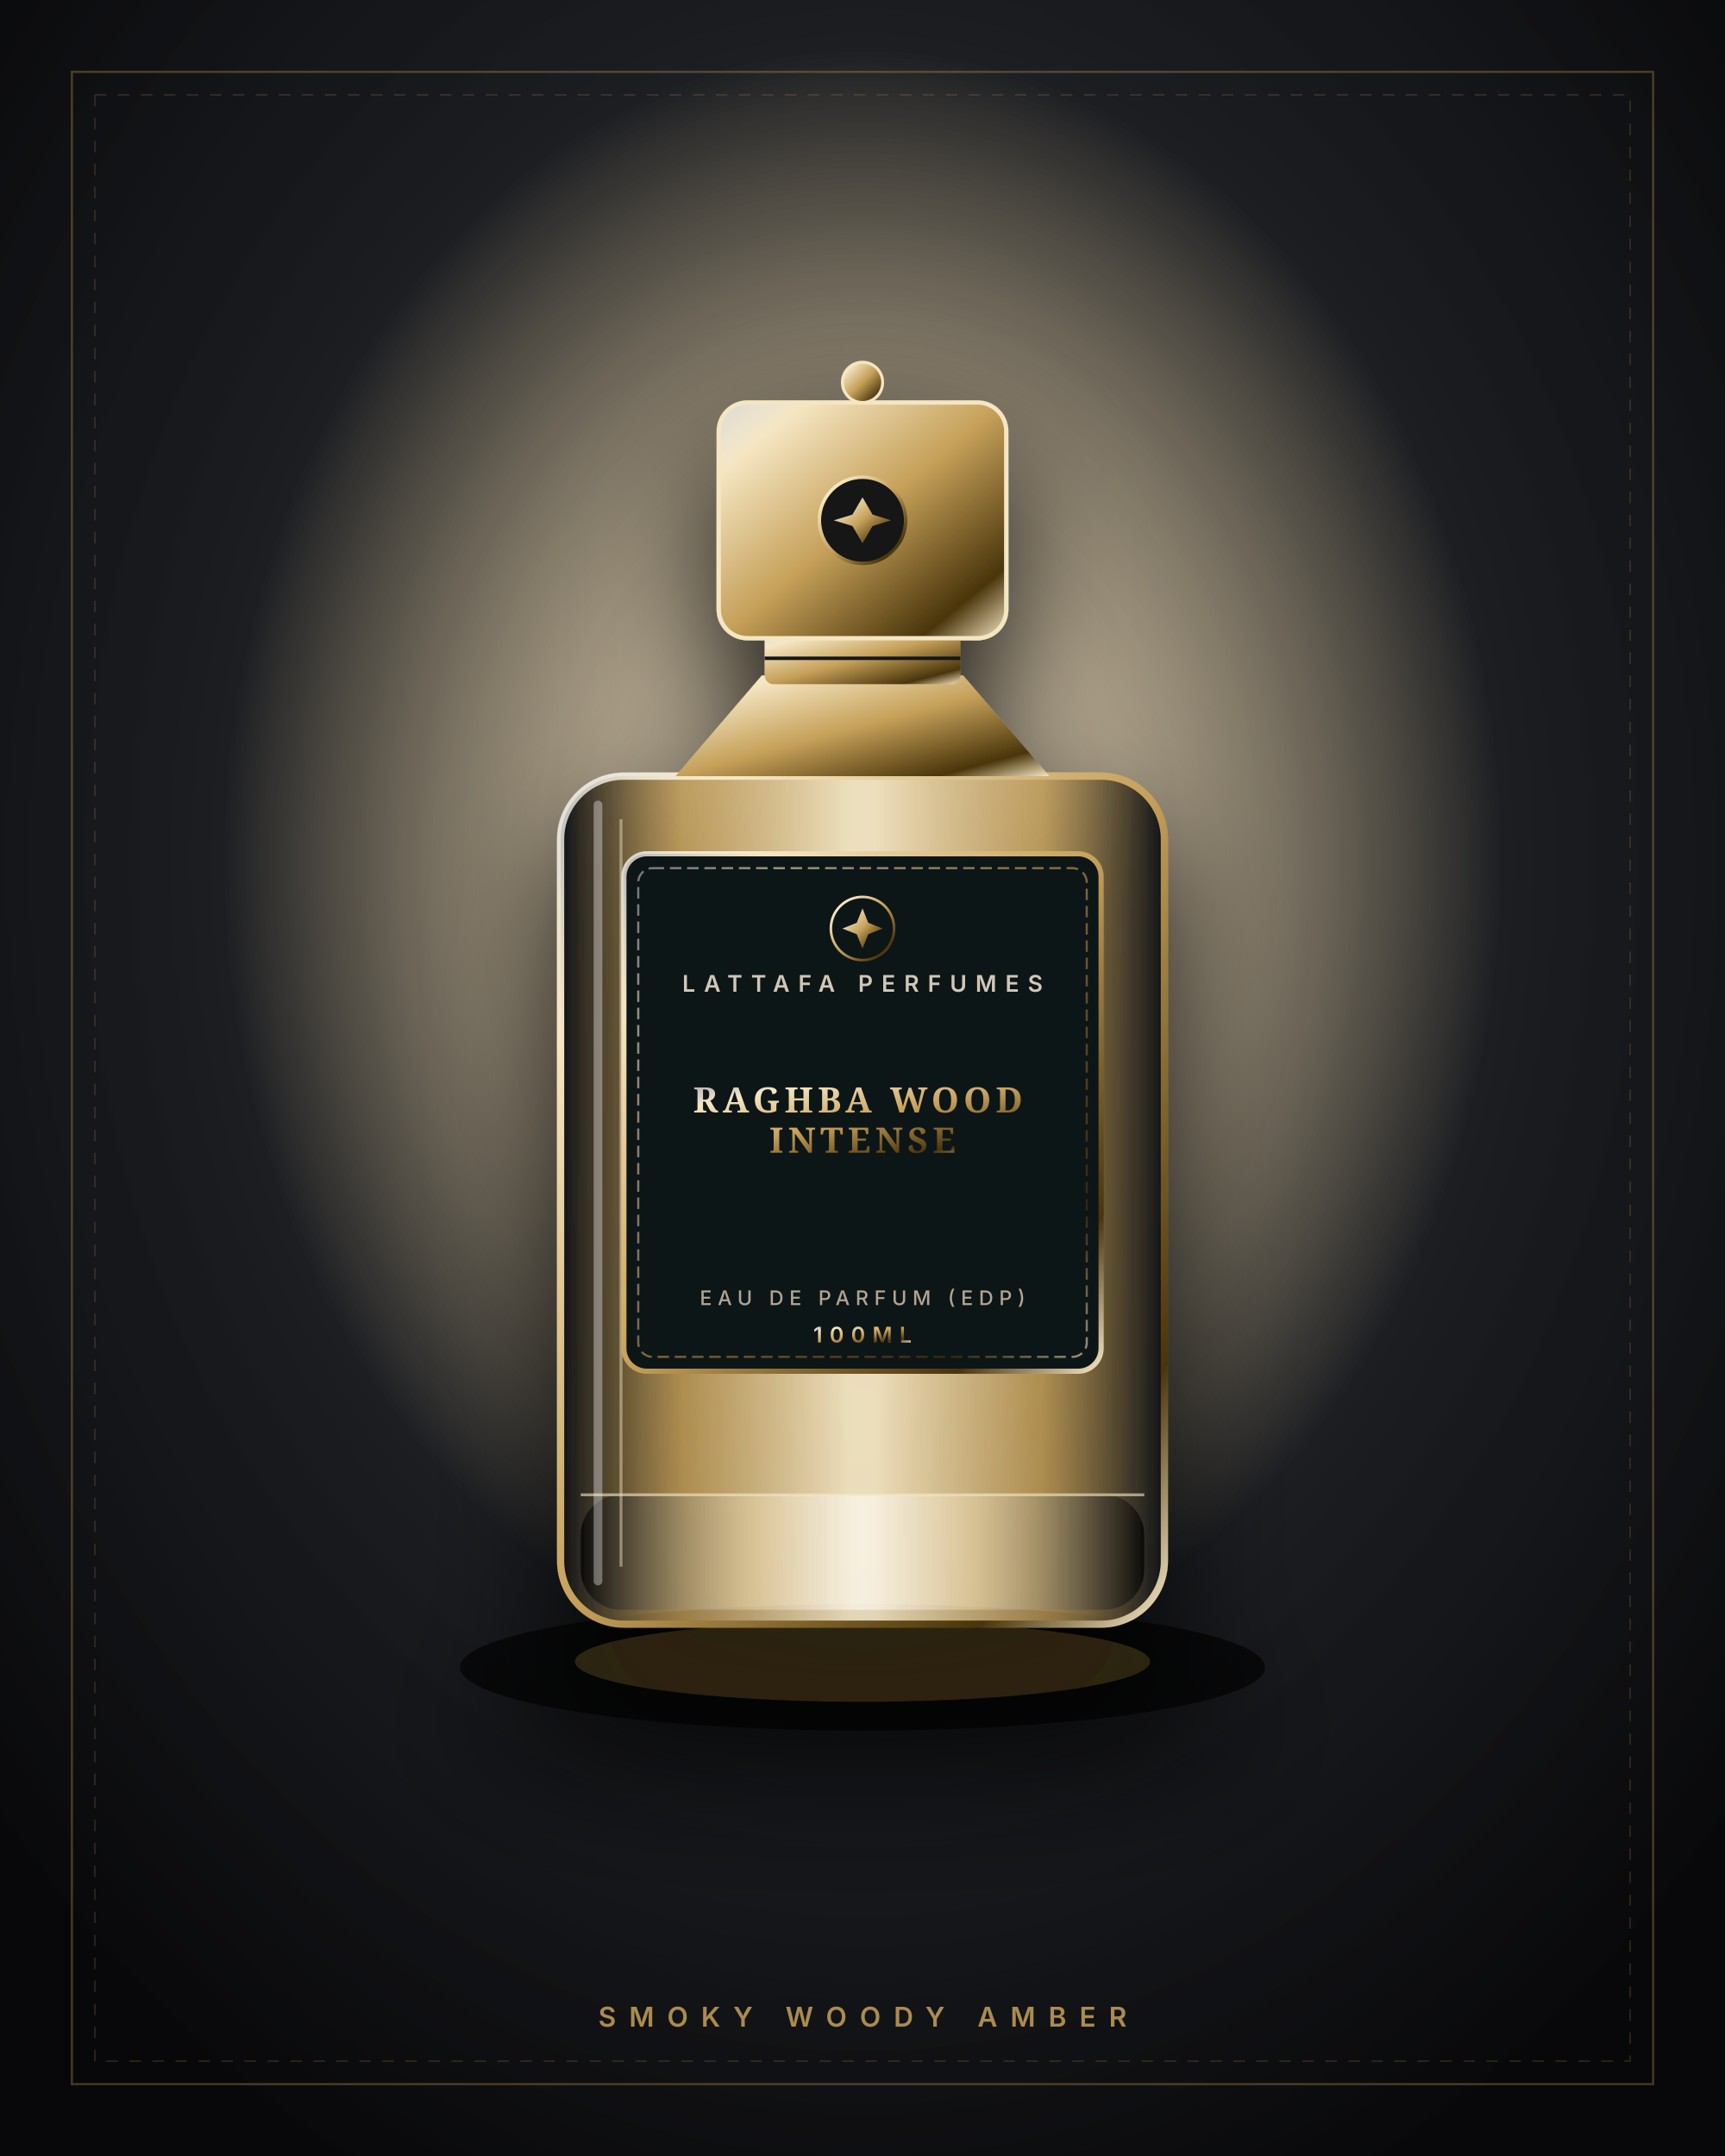
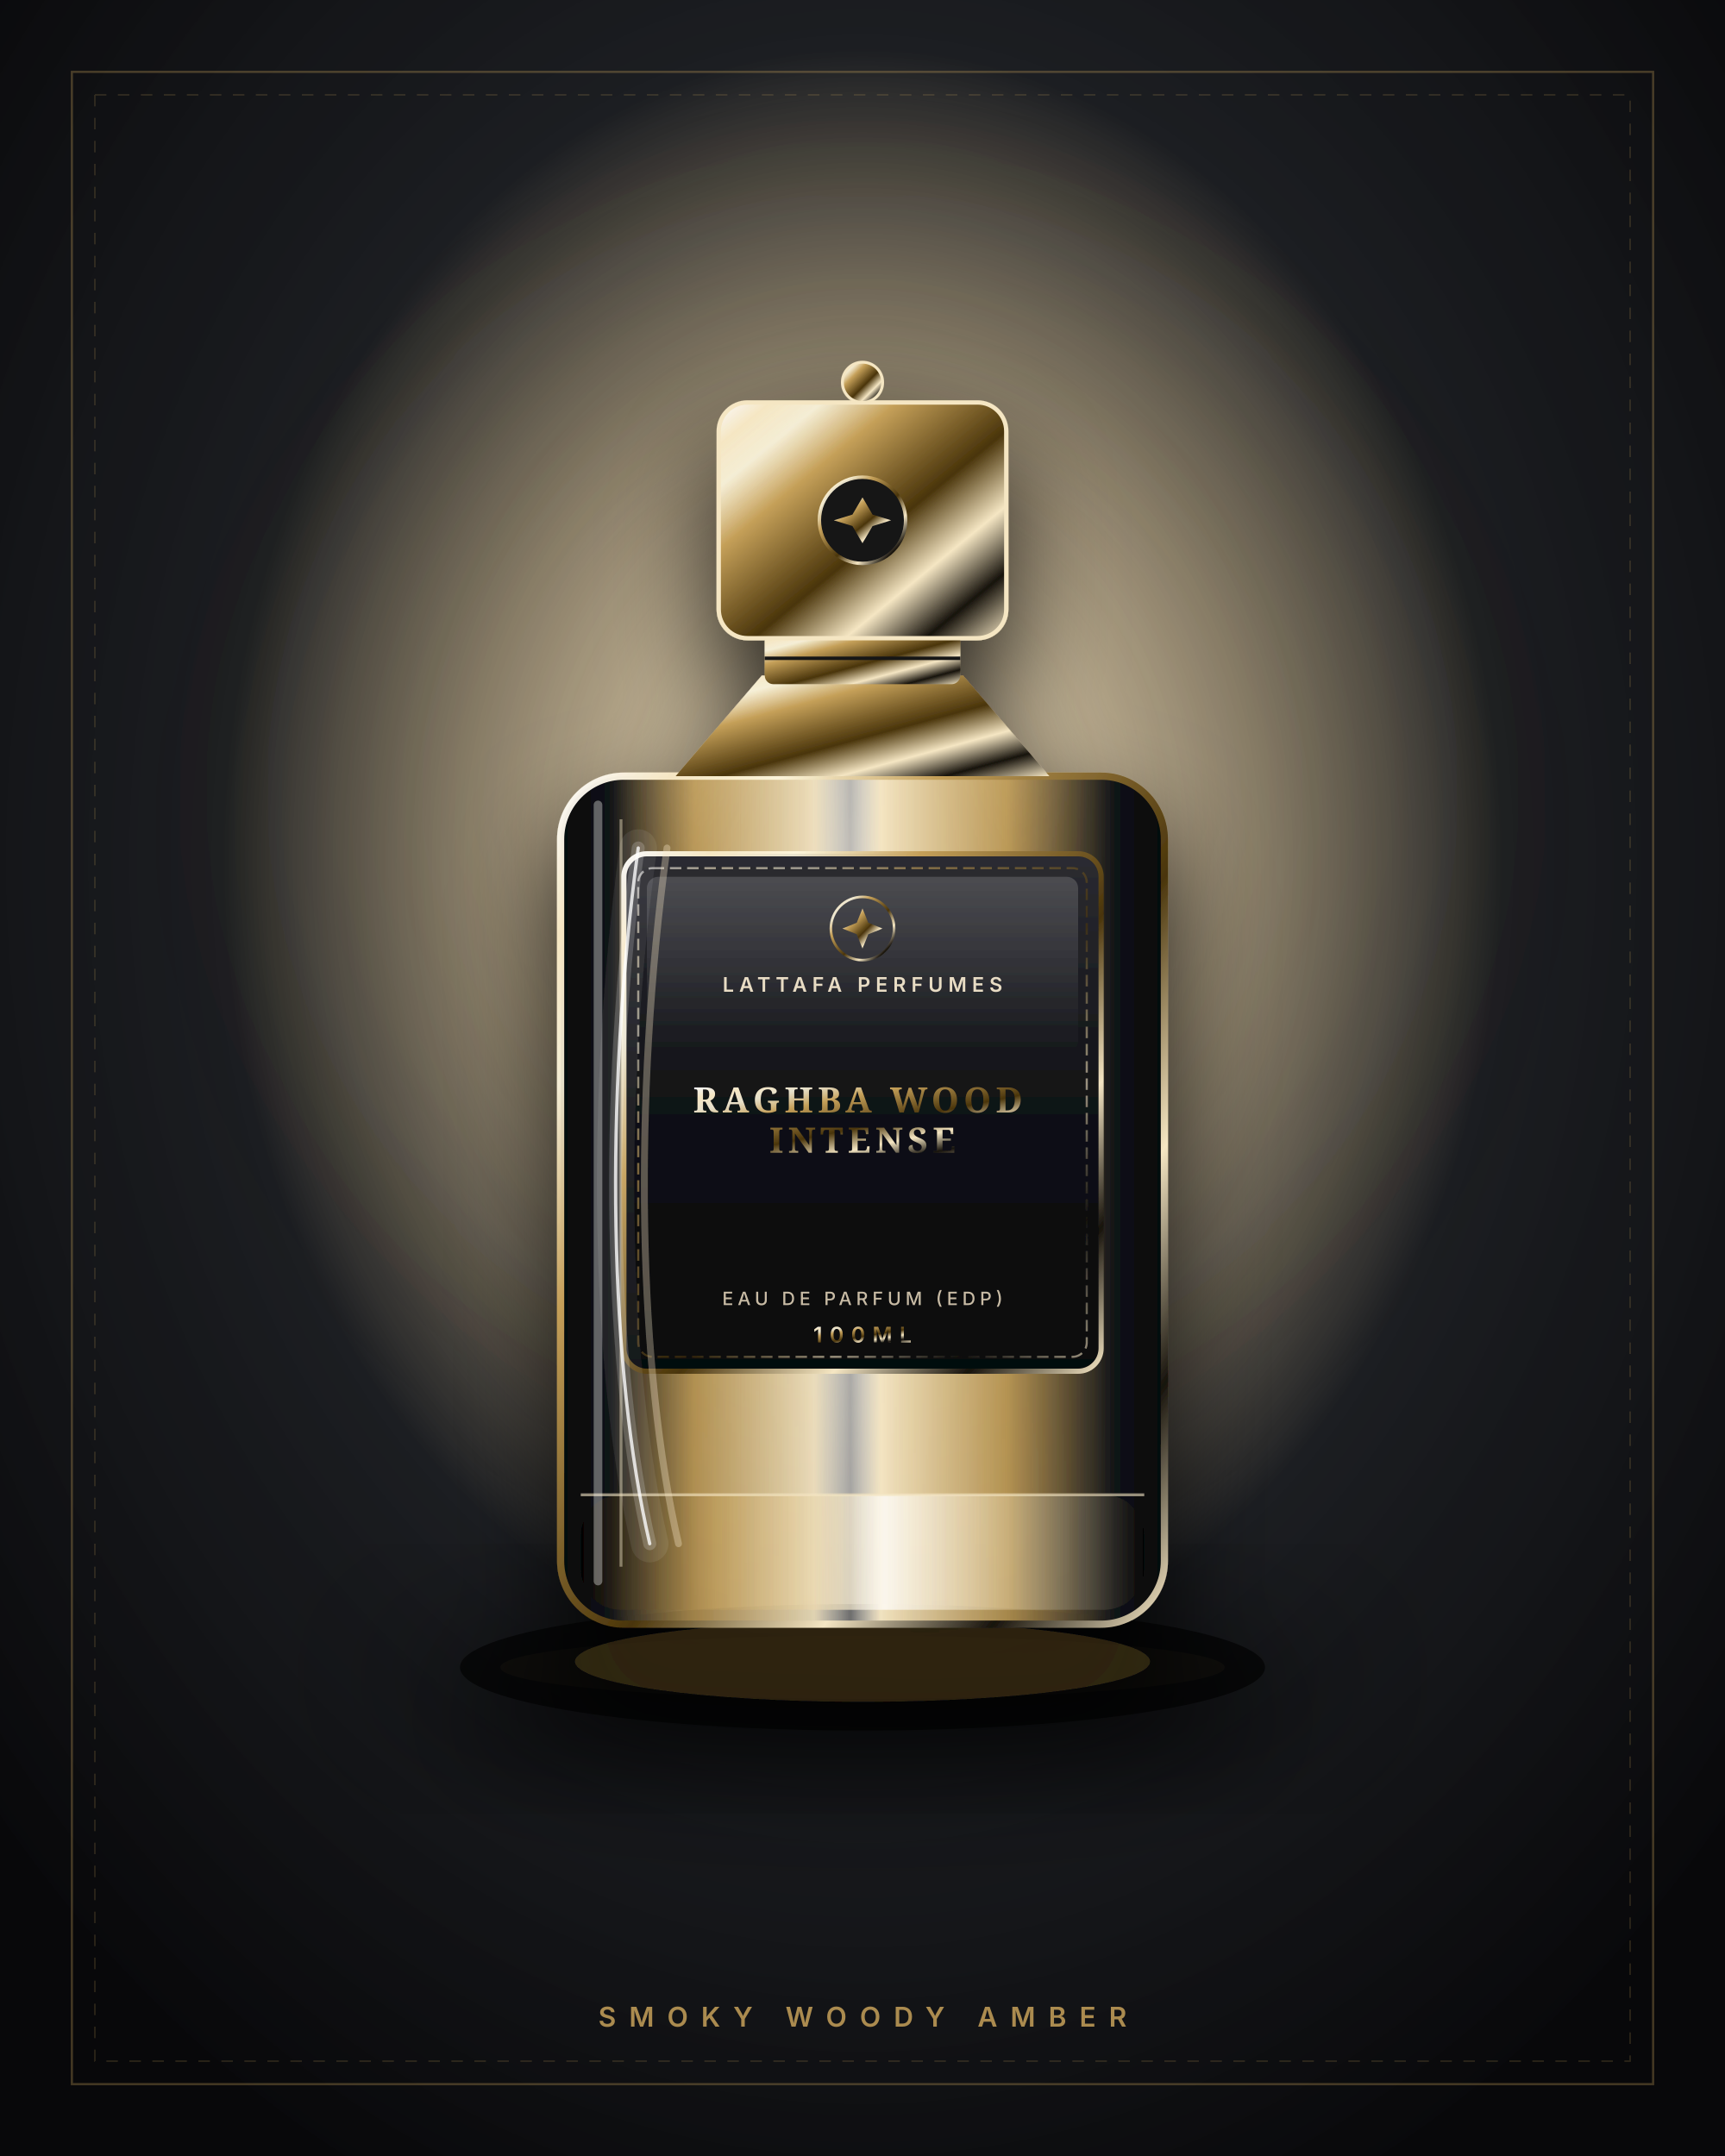
<svg xmlns="http://www.w3.org/2000/svg" viewBox="0 0 600 750" width="600" height="750">
  <defs>
    <radialGradient id="ambG" cx="50%" cy="40%" r="68%">
      <stop offset="0%" stop-color="#c5a059" stop-opacity="0.32" />
      <stop offset="55%" stop-color="#111317" stop-opacity="0.95" />
      <stop offset="100%" stop-color="#08080a" />
    </radialGradient>
    <linearGradient id="metalG" x1="0%" y1="0%" x2="100%" y2="100%">
-       <stop offset="0%" stop-color="#ffffff" stop-opacity="0.7" />
-       <stop offset="15%" stop-color="#f5e6c3" />
-       <stop offset="50%" stop-color="#c5a059" />
-       <stop offset="85%" stop-color="#4a350b" />
+       <stop offset="0%" stop-color="#ffffff" stop-opacity="0.95" />
+       <stop offset="9%" stop-color="#f5e6c3" />
+       <stop offset="18%" stop-color="#fff8df" stop-opacity="0.9" />
+       <stop offset="31%" stop-color="#c5a059" />
+       <stop offset="56%" stop-color="#4a350b" />
+       <stop offset="72%" stop-color="#f5e6c3" />
+       <stop offset="86%" stop-color="#17130c" />
      <stop offset="100%" stop-color="#f5e6c3" />
    </linearGradient>
    <linearGradient id="bodyG" x1="0%" y1="0%" x2="100%" y2="0%">
-       <stop offset="0%" stop-color="#111317" />
-       <stop offset="20%" stop-color="#c5a059" stop-opacity="0.75" />
-       <stop offset="48%" stop-color="#f5e6c3" stop-opacity="0.92" />
-       <stop offset="52%" stop-color="#f5e6c3" stop-opacity="0.92" />
-       <stop offset="80%" stop-color="#c5a059" stop-opacity="0.75" />
-       <stop offset="100%" stop-color="#111317" />
+       <stop offset="0%" stop-color="#050609" />
+       <stop offset="8%" stop-color="#111317" />
+       <stop offset="22%" stop-color="#c5a059" stop-opacity="0.78" />
+       <stop offset="42%" stop-color="#f5e6c3" stop-opacity="0.9" />
+       <stop offset="48%" stop-color="#ffffff" stop-opacity="0.38" />
+       <stop offset="53%" stop-color="#f5e6c3" stop-opacity="0.98" />
+       <stop offset="74%" stop-color="#c5a059" stop-opacity="0.82" />
+       <stop offset="92%" stop-color="#111317" />
+       <stop offset="100%" stop-color="#050609" />
    </linearGradient>
    <linearGradient id="baseG" x1="0%" y1="0%" x2="100%" y2="0%">
      <stop offset="0%" stop-color="#000000" stop-opacity="0.8" />
-       <stop offset="30%" stop-color="#f5e6c3" stop-opacity="0.4" />
-       <stop offset="50%" stop-color="#ffffff" stop-opacity="0.6" />
-       <stop offset="70%" stop-color="#f5e6c3" stop-opacity="0.4" />
+       <stop offset="24%" stop-color="#c5a059" stop-opacity="0.38" />
+       <stop offset="46%" stop-color="#f5e6c3" stop-opacity="0.72" />
+       <stop offset="54%" stop-color="#ffffff" stop-opacity="0.78" />
+       <stop offset="76%" stop-color="#f5e6c3" stop-opacity="0.36" />
      <stop offset="100%" stop-color="#000000" stop-opacity="0.8" />
    </linearGradient>
+     <linearGradient id="labelG" x1="0%" y1="0%" x2="0%" y2="100%">
+       <stop offset="0%" stop-color="#2b2b31" />
+       <stop offset="48%" stop-color="#111216" />
+       <stop offset="100%" stop-color="#06070a" />
+     </linearGradient>
+     <linearGradient id="labelSheen" x1="0%" y1="0%" x2="0%" y2="100%">
+       <stop offset="0%" stop-color="#ffffff" stop-opacity="0.75" />
+       <stop offset="100%" stop-color="#ffffff" stop-opacity="0" />
+     </linearGradient>
+     <radialGradient id="bloomG" cx="50%" cy="45%" r="58%">
+       <stop offset="0%" stop-color="#f5e6c3" stop-opacity="0.24" />
+       <stop offset="42%" stop-color="#c5a059" stop-opacity="0.10" />
+       <stop offset="100%" stop-color="#111317" stop-opacity="0" />
+     </radialGradient>
    <filter id="flaconShadow" x="-30%" y="-20%" width="160%" height="150%">
-       <feDropShadow dx="0" dy="20" stdDeviation="22" flood-color="#000000" flood-opacity="0.85" />
+       <feDropShadow dx="0" dy="18" stdDeviation="18" flood-color="#000000" flood-opacity="0.8" />
+     </filter>
+     <filter id="softGlow" x="-40%" y="-40%" width="180%" height="180%">
+       <feGaussianBlur stdDeviation="28" />
    </filter>
  </defs>
  <rect width="600" height="750" fill="url(#ambG)" />
+   <circle cx="300" cy="300" r="245" fill="url(#bloomG)" filter="url(#softGlow)" />
+   <ellipse cx="300" cy="584" rx="174" ry="26" fill="#000000" opacity="0.42" filter="url(#softGlow)" />
+   <ellipse cx="300" cy="580" rx="126" ry="11" fill="#c5a059" opacity="0.14" />
  <rect x="25" y="25" width="550" height="700" fill="none" stroke="#c5a059" stroke-width="0.75" opacity="0.32" />
  <rect x="33" y="33" width="534" height="684" fill="none" stroke="#c5a059" stroke-width="0.5" stroke-dasharray="4,4" opacity="0.2" />
  <g transform="translate(300, 365)" filter="url(#flaconShadow)">
    <ellipse cx="0" cy="215" rx="140" ry="22" fill="#000000" opacity="0.65" />
    <ellipse cx="0" cy="213" rx="100" ry="14" fill="#c5a059" opacity="0.2" />
    <rect x="-105" y="-95" width="210" height="295" rx="22" fill="url(#bodyG)" stroke="url(#metalG)" stroke-width="2.5" />
    <rect x="-98" y="155" width="196" height="40" rx="14" fill="url(#baseG)" opacity="0.9" />
    <line x1="-98" y1="155" x2="98" y2="155" stroke="#f5e6c3" stroke-width="1" opacity="0.6" />
    <line x1="-92" y1="-85" x2="-92" y2="185" stroke="#ffffff" stroke-width="3" stroke-linecap="round" opacity="0.35" />
    <line x1="-84" y1="-80" x2="-84" y2="180" stroke="#f5e6c3" stroke-width="1" opacity="0.45" />
-     <rect x="-83.0" y="-68.0" width="166" height="180" rx="8" fill="#111216" stroke="url(#metalG)" stroke-width="1.8" />
+     <rect x="-83.0" y="-68.0" width="166" height="180" rx="8" fill="url(#labelG)" stroke="url(#metalG)" stroke-width="1.8" />
    <rect x="-78.0" y="-63.0" width="156" height="170" rx="5" fill="none" stroke="url(#metalG)" stroke-width="0.75" stroke-dasharray="4,2" opacity="0.6" />
+     <rect x="-75.0" y="-60.0" width="150" height="61.2" rx="4" fill="url(#labelSheen)" opacity="0.22" />
    <g transform="translate(0, -42.0)">
      <circle cx="0" cy="0" r="11" fill="none" stroke="url(#metalG)" stroke-width="0.9" />
      <polygon points="0,-7 2,-2 7,0 2,2 0,7 -2,2 -7,0 -2,-2" fill="url(#metalG)" />
    </g>
-     <text x="0" y="-20.0" font-family="'Inter', -apple-system, sans-serif" font-size="8" font-weight="600" letter-spacing="3" fill="#cfc7b8" text-anchor="middle">LATTAFA PERFUMES</text>
+     <text x="0" y="-20.0" font-family="'Inter', -apple-system, sans-serif" font-size="7" font-weight="600" letter-spacing="1.8" fill="#e8dcc4" text-anchor="middle">LATTAFA PERFUMES</text>
    <line x1="-63.0" y1="-12.0" x2="63.0" y2="-12.0" stroke="url(#metalG)" stroke-width="0.6" opacity="0.5" />
    <text x="0" y="22.0" font-family="'Cinzel', 'Playfair Display', 'Georgia', serif" font-size="12.2" font-weight="700" letter-spacing="1.6" fill="url(#metalG)" text-anchor="middle">
      <tspan x="0" dy="0">RAGHBA WOOD</tspan>
      <tspan x="0" dy="14">INTENSE</tspan>
    </text>
    <line x1="-59.0" y1="74.0" x2="59.0" y2="74.0" stroke="url(#metalG)" stroke-width="0.6" opacity="0.5" />
-     <text x="0" y="89.0" font-family="'Inter', -apple-system, sans-serif" font-size="7" font-weight="500" letter-spacing="2" fill="#b0a594" text-anchor="middle">EAU DE PARFUM (EDP)</text>
+     <text x="0" y="89.0" font-family="'Inter', -apple-system, sans-serif" font-size="6.4" font-weight="500" letter-spacing="1.5" fill="#c8bba4" text-anchor="middle">EAU DE PARFUM (EDP)</text>
    <text x="0" y="102.0" font-family="'Inter', -apple-system, sans-serif" font-size="7.5" font-weight="600" letter-spacing="2.5" fill="url(#metalG)" text-anchor="middle">100ML</text>
    <path d="M-65,-95 L-35,-130 L35,-130 L65,-95 Z" fill="url(#metalG)" />
    <rect x="-34" y="-145" width="68" height="18" rx="3" fill="url(#metalG)" />
    <line x1="-34" y1="-136" x2="34" y2="-136" stroke="#121316" stroke-width="1.2" />
    <rect x="-50" y="-225" width="100" height="82" rx="10" fill="url(#metalG)" stroke="#f5e6c3" stroke-width="1.5" />
    <circle cx="0" cy="-184" r="15" fill="#121316" stroke="url(#metalG)" stroke-width="1.2" />
    <polygon points="0,-192 3.5,-186 10,-184 3.5,-182 0,-176 -3.5,-182 -10,-184 -3.5,-186" fill="url(#metalG)" />
    <circle cx="0" cy="-232" r="7" fill="url(#metalG)" stroke="#f5e6c3" stroke-width="1" />
+     <path d="M-78,-70 C-90,18 -88,112 -74,172" fill="none" stroke="#ffffff" stroke-width="13" stroke-linecap="round" opacity="0.075" />
+     <path d="M-78,-70 C-90,18 -88,112 -74,172" fill="none" stroke="#ffffff" stroke-width="4.5" stroke-linecap="round" opacity="0.18" />
+     <path d="M-78,-70 C-90,18 -88,112 -74,172" fill="none" stroke="#ffffff" stroke-width="1.15" stroke-linecap="round" opacity="0.78" />
+     <path d="M-78,-70 C-90,18 -88,112 -74,172" fill="none" stroke="#f5e6c3" stroke-width="2.4" stroke-linecap="round" opacity="0.34" transform="translate(10,0)" />
  </g>
  <text x="300" y="705" font-family="'Inter', -apple-system, sans-serif" font-size="9.5" font-weight="600" letter-spacing="4.5" fill="#c5a059" opacity="0.85" text-anchor="middle">SMOKY WOODY AMBER</text>
</svg>
